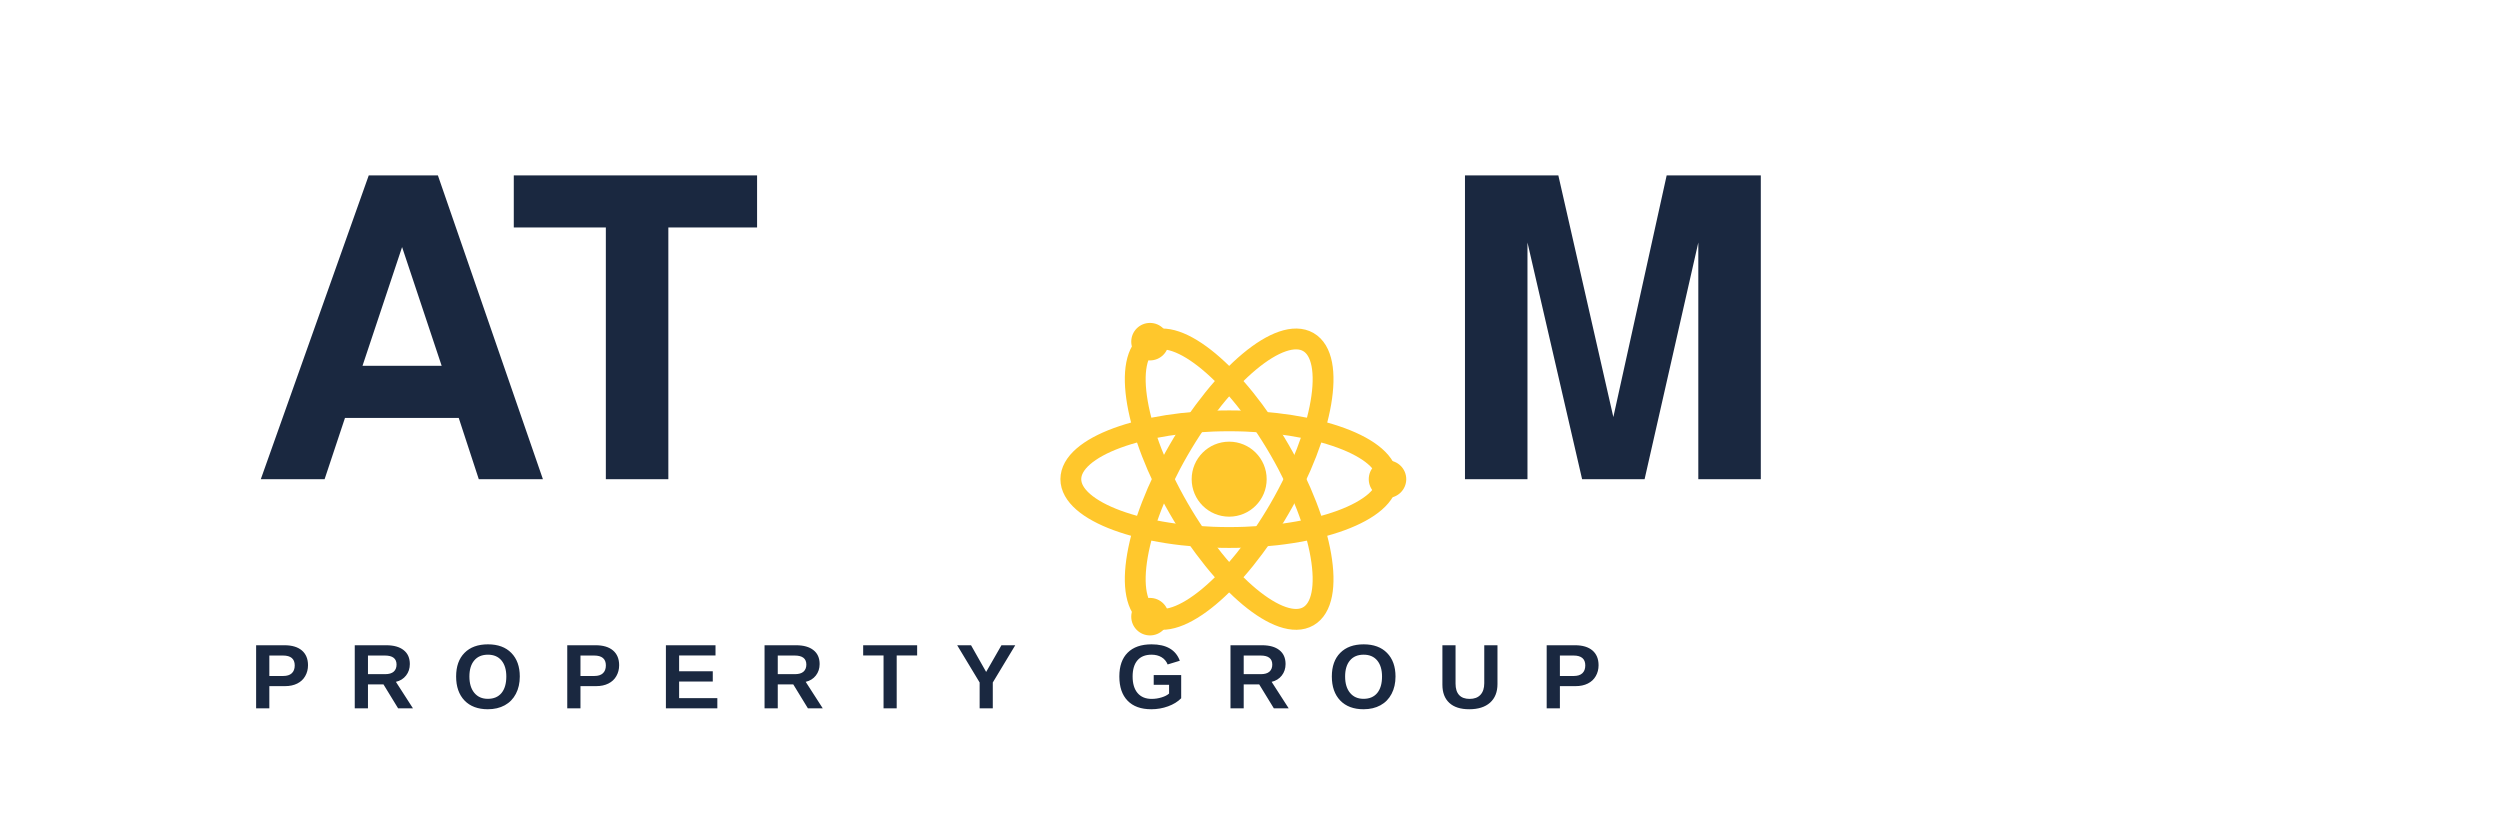
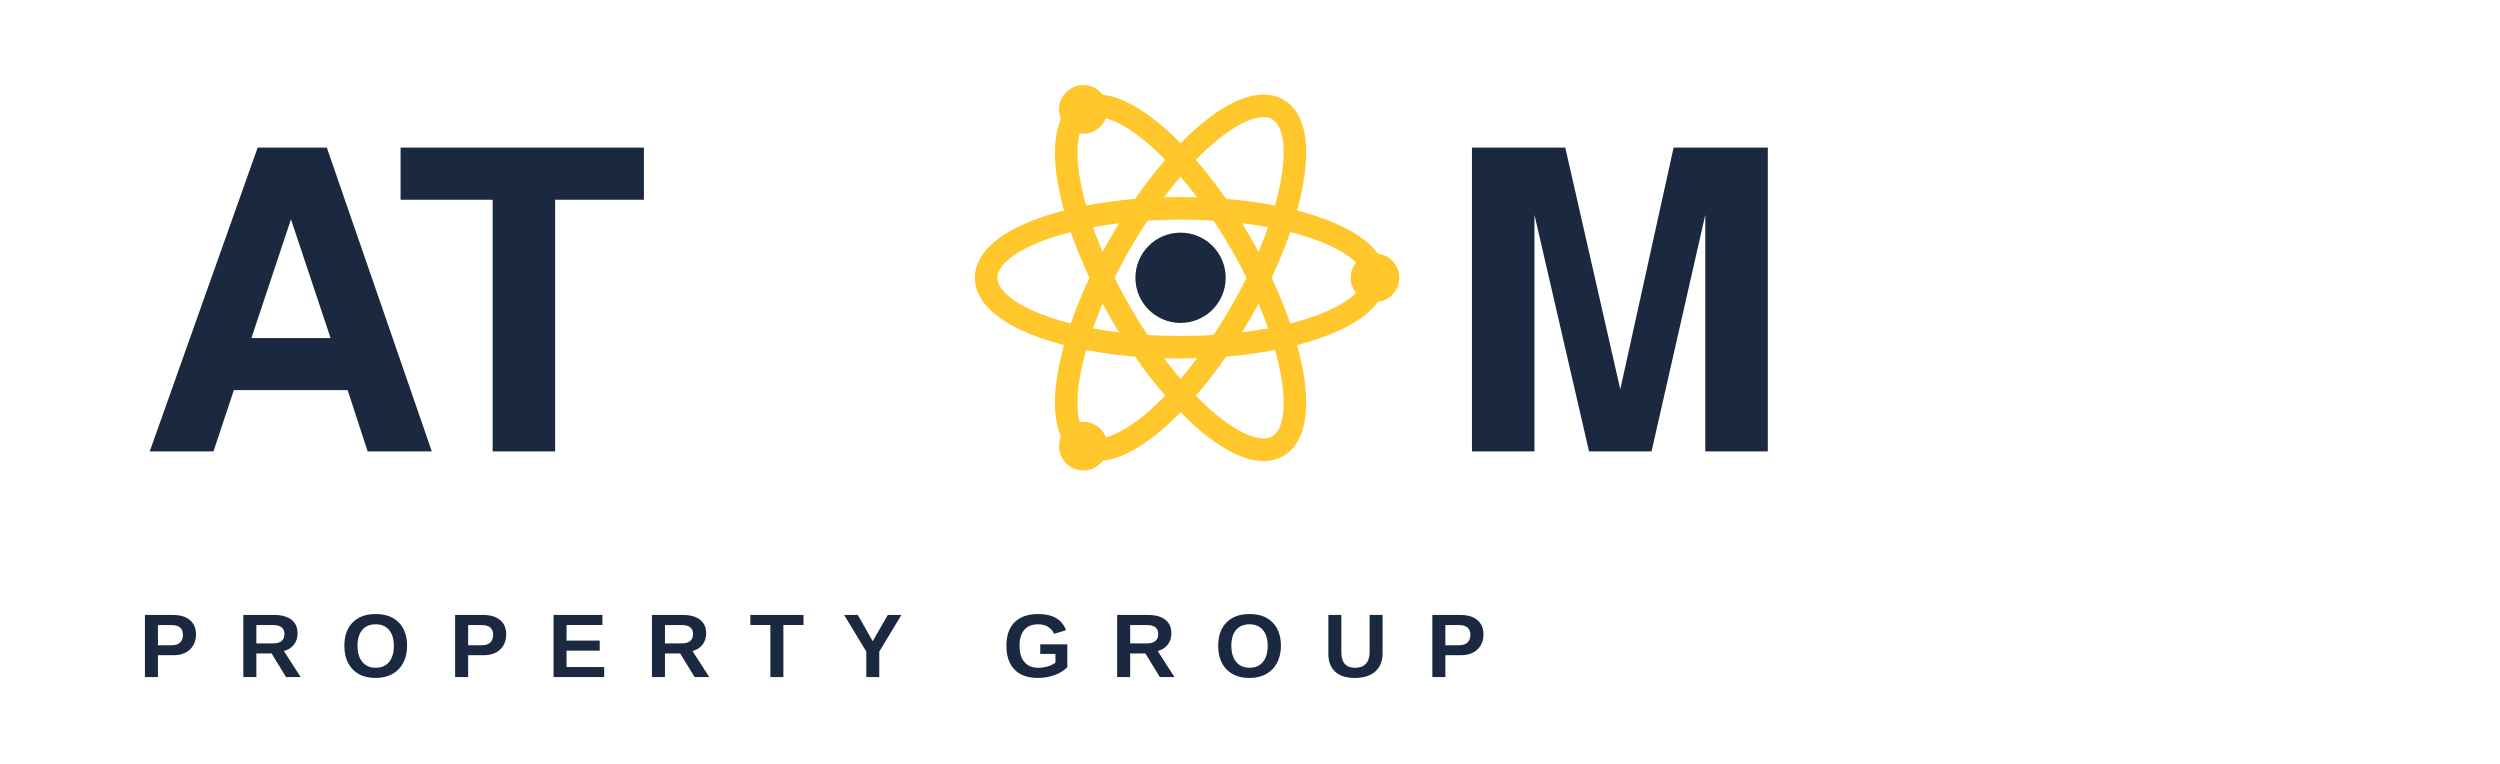
- <svg xmlns="http://www.w3.org/2000/svg" viewBox="0 0 600 200" preserveAspectRatio="xMidYMid meet" aria-label="Atom Property Group">
+ <svg xmlns="http://www.w3.org/2000/svg" viewBox="0 0 720 220" preserveAspectRatio="xMidYMid meet" aria-label="Atom Property Group">
  <defs>
    <style>
      .ink   { fill: #1A2840; }
      .gold  { fill: #FFC72C; }
-       .stroke{ stroke: #FFC72C; stroke-width: 5; fill: none; stroke-linecap: round; }
+       .orbit { stroke: #FFC72C; stroke-width: 6.5; fill: none; stroke-linecap: round; }
    </style>
  </defs>
-   <text x="60" y="115" font-family="Arial Black, Helvetica, sans-serif" font-weight="900" font-size="100" class="ink" letter-spacing="-2">AT</text>
-   <g transform="translate(255, 75)">
-     <ellipse class="stroke" cx="40" cy="40" rx="38" ry="14" />
-     <ellipse class="stroke" cx="40" cy="40" rx="38" ry="14" transform="rotate(60 40 40)" />
-     <ellipse class="stroke" cx="40" cy="40" rx="38" ry="14" transform="rotate(-60 40 40)" />
-     <circle class="gold" cx="78" cy="40" r="4.5" />
-     <circle class="gold" cx="21" cy="73" r="4.5" />
-     <circle class="gold" cx="21" cy="7" r="4.5" />
-     <circle class="gold" cx="40" cy="40" r="9" />
+   <text x="40" y="130" font-family="Arial Black, Helvetica, sans-serif" font-weight="900" font-size="120" class="ink" letter-spacing="-3">AT</text>
+   <g transform="translate(340, 80)">
+     <ellipse class="orbit" cx="0" cy="0" rx="56" ry="20" />
+     <ellipse class="orbit" cx="0" cy="0" rx="56" ry="20" transform="rotate(60)" />
+     <ellipse class="orbit" cx="0" cy="0" rx="56" ry="20" transform="rotate(-60)" />
+     <circle class="gold" cx="56" cy="0" r="7" />
+     <circle class="gold" cx="-28" cy="48.5" r="7" />
+     <circle class="gold" cx="-28" cy="-48.5" r="7" />
+     <circle class="ink" cx="0" cy="0" r="13" />
  </g>
-   <text x="345" y="115" font-family="Arial Black, Helvetica, sans-serif" font-weight="900" font-size="100" class="ink" letter-spacing="-2">M</text>
-   <text x="60" y="170" font-family="Arial, Helvetica, sans-serif" font-weight="700" font-size="22" class="ink" letter-spacing="9">PROPERTY GROUP</text>
+   <text x="416" y="130" font-family="Arial Black, Helvetica, sans-serif" font-weight="900" font-size="120" class="ink" letter-spacing="-3">M</text>
+   <text x="40" y="195" font-family="Arial, Helvetica, sans-serif" font-weight="700" font-size="26" class="ink" letter-spacing="11">PROPERTY GROUP</text>
</svg>
